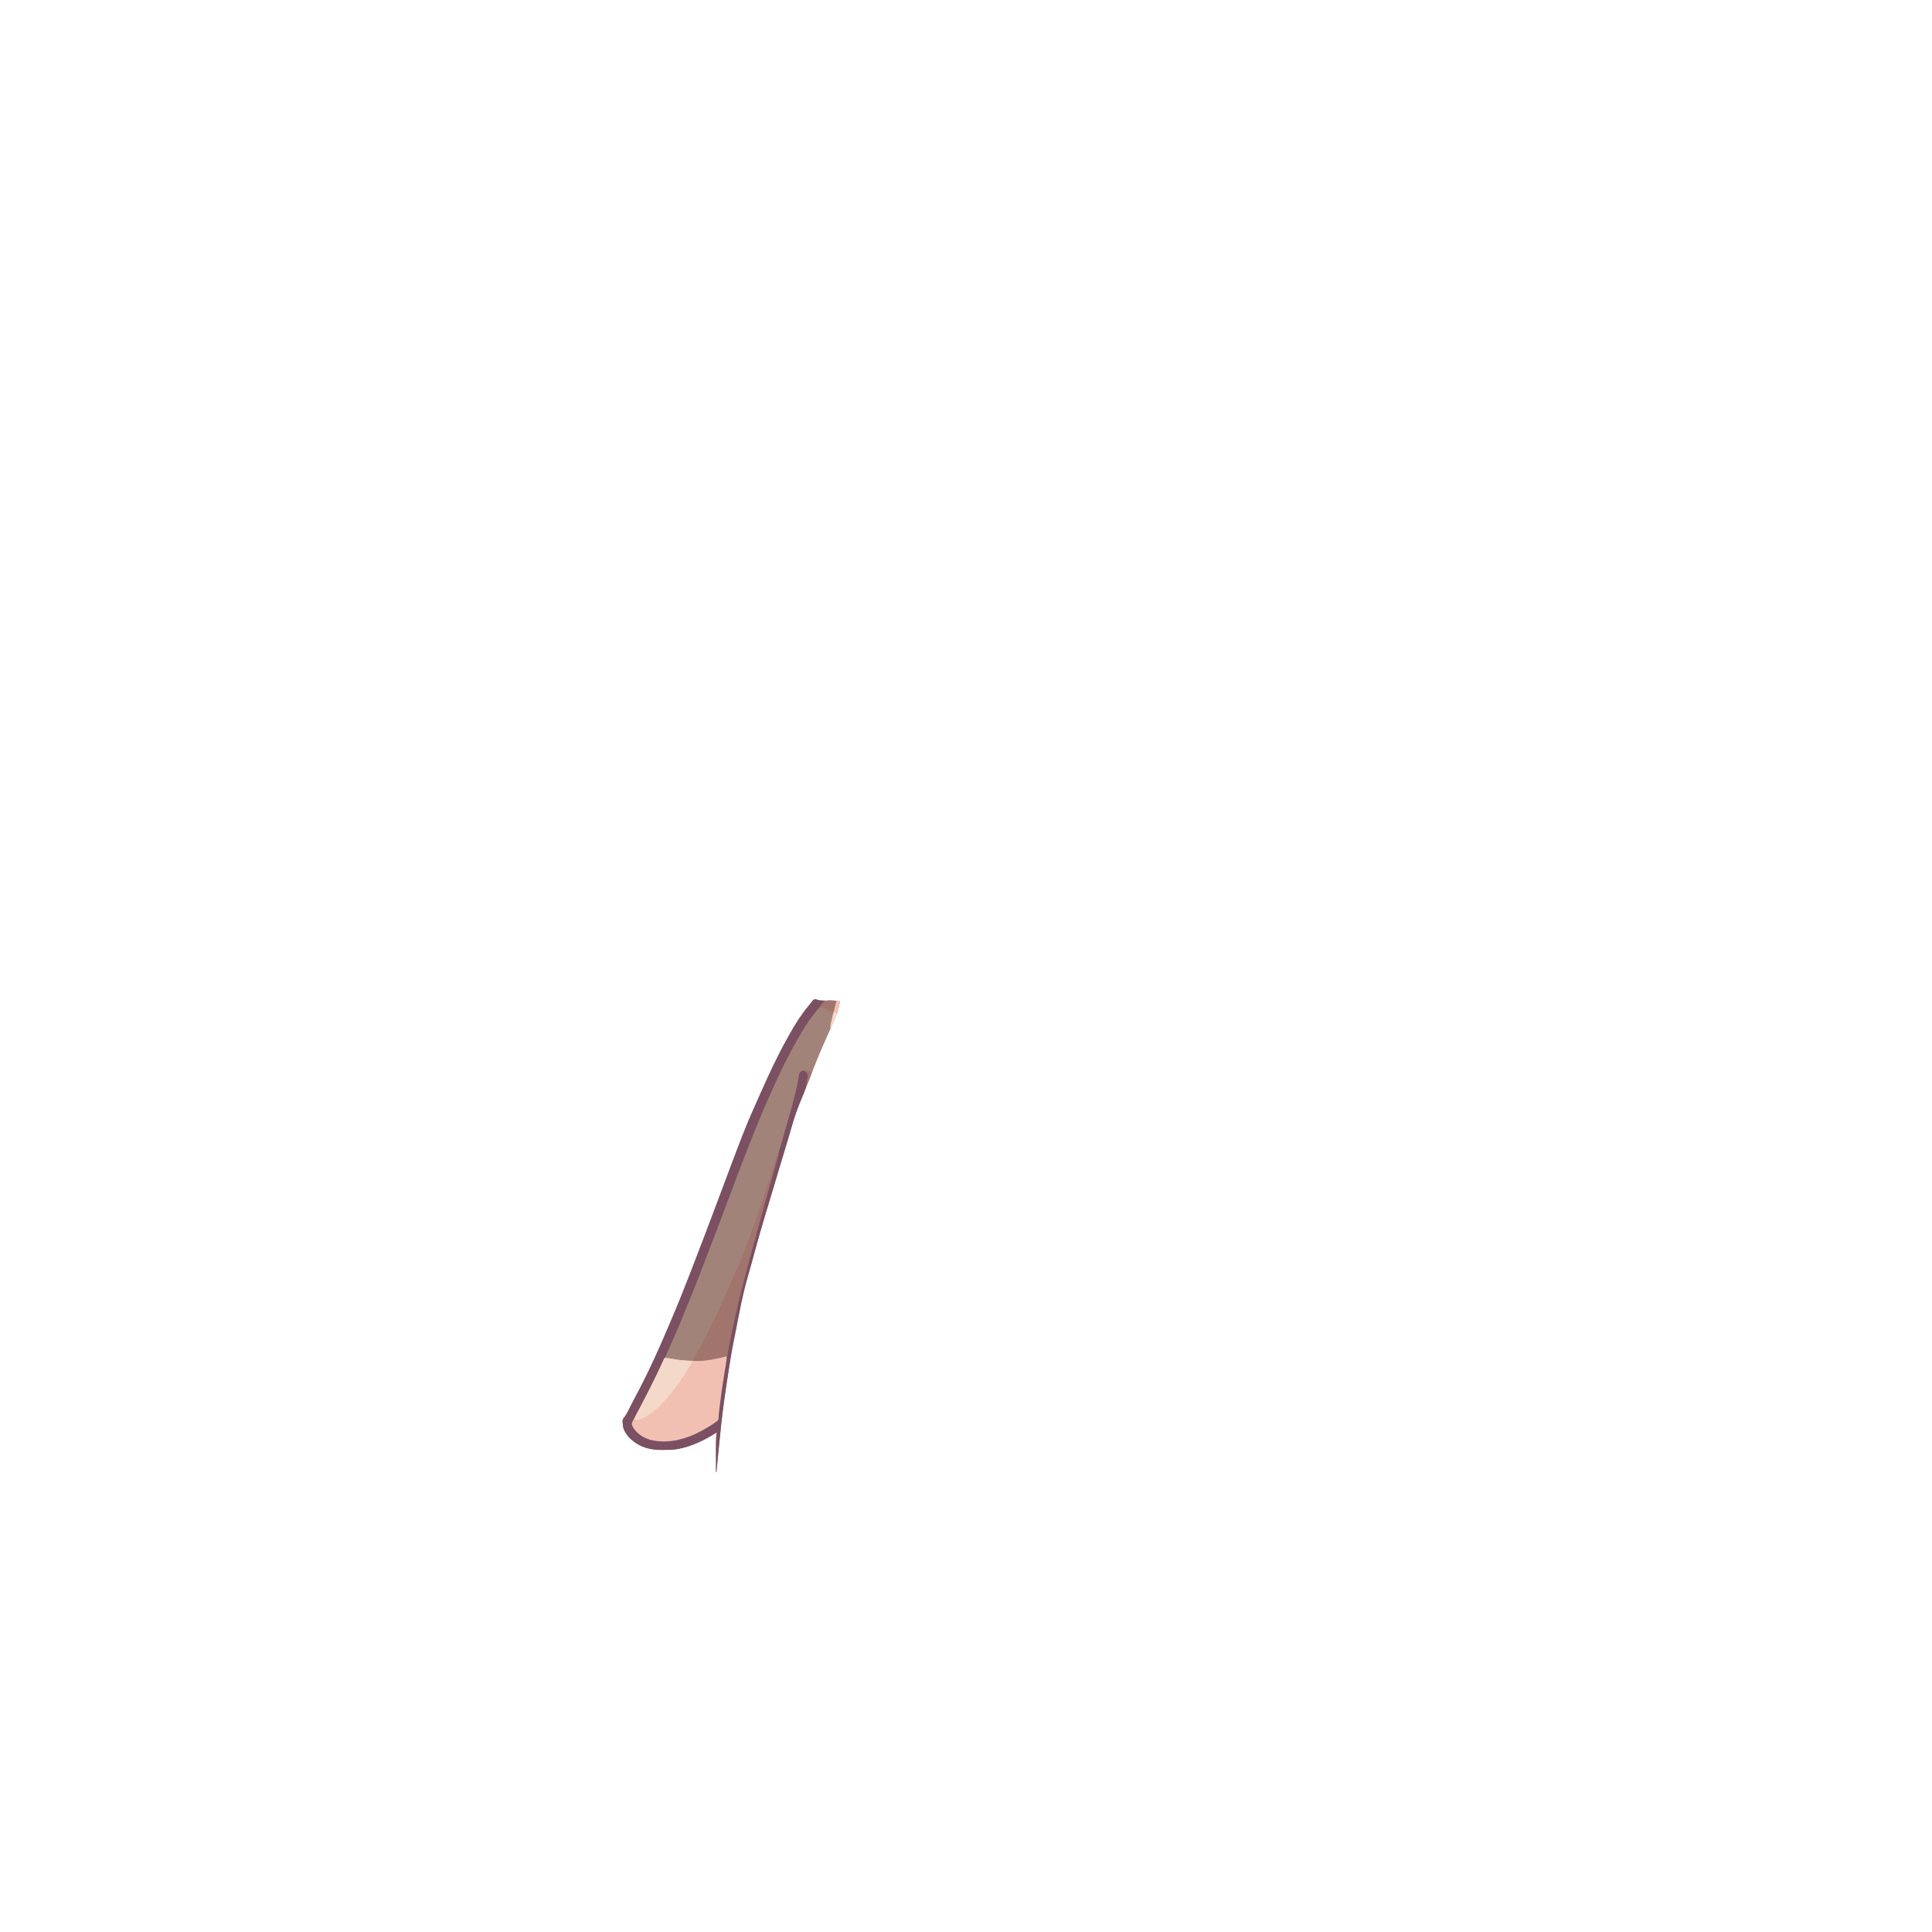
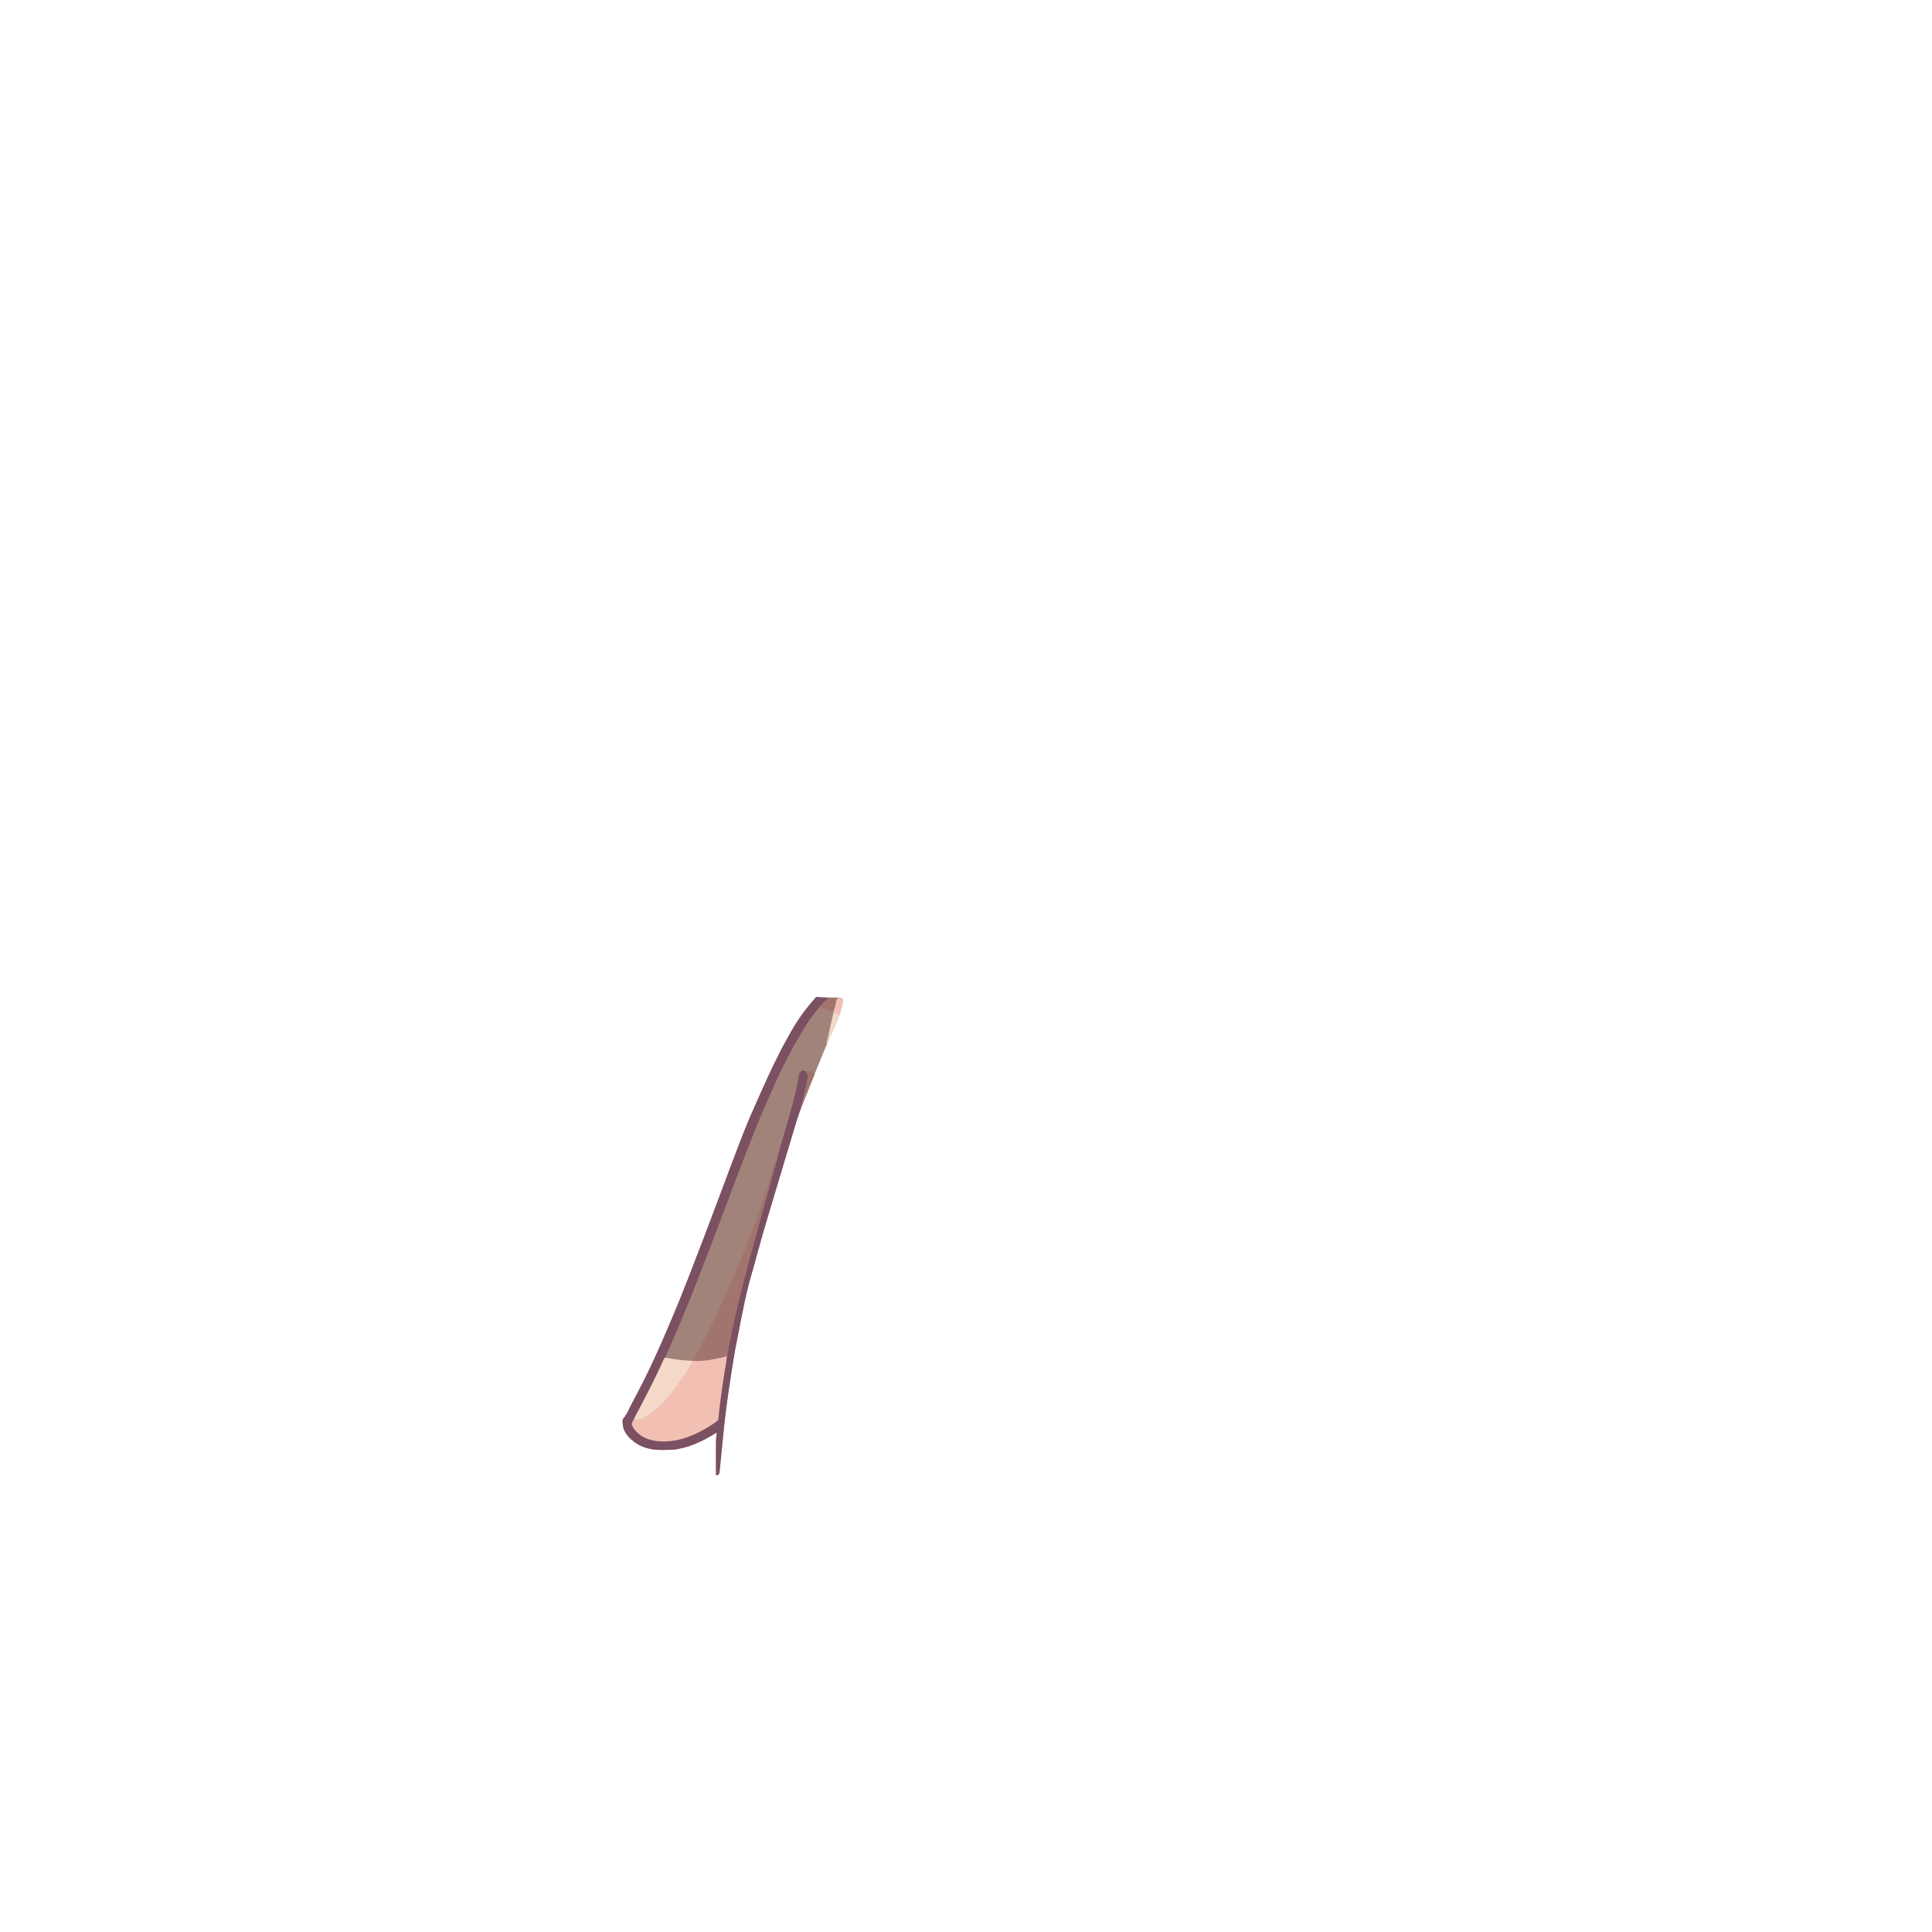
<svg xmlns="http://www.w3.org/2000/svg" version="1.1" viewBox="0 0 5000 5000" width="5000" height="5000">
-   <path d="M2110.4,2586c2.2,.6,4.4,1.3,6.6,2c5.3,1.6,10.8,1.4,16.3,1.4c.6,0,.6,0,3.5,.1c3.7,0,7.4,.1,11.1,.1c2.6,.1,5.1,.1,7.6,.1c6.2,.1,12.3,.2,18.5,.3c-2.9,21.7-10.9,41.6-20,61.4c-3.7,8.2-7.3,16.4-10.9,24.6c-1.5,3.3-2.9,6.5-4.3,9.8c-1.1,2.5-2.2,5.1-3.3,7.6c-1.8,3.9-3.5,7.8-5.2,11.7c-10.7,24.2-20.4,48.9-30.1,73.6c-3.8,9.4-7.5,18.8-11.2,28.2c-1.4,3.4-2.8,6.9-4.1,10.3c-4.2,10.6-8.4,21.1-12.8,31.7c-7.6,18.6-14.8,37-20.2,56.4c-.6,2.3-1.3,4.6-1.9,6.9c-1.4,4.7-2.7,9.3-4.1,14c-2.7,9.6-5.6,19-8.4,28.5c-1.7,5.5-3.3,10.9-5,16.4c-.2,.5-.2,.5-1,3.5c-5.1,16.7-10.2,33.5-15.2,50.3c-.2,.9-.5,1.7-.8,2.6c-2.3,7.8-4.6,15.5-6.9,23.3c-3.9,12.8-7.7,25.6-11.6,38.4c-2.2,7.3-4.4,14.7-6.6,22c-.8,2.9-1.7,5.7-2.5,8.6c-.2,.7-.5,1.4-.7,2.1c-2.4,8.2-4.9,16.4-7.4,24.6c-10.5,34.4-20.1,69-29.6,103.7c-.8,3-1.6,6-2.4,8.9c-.5,2-1.1,3.9-1.6,5.9c-3.1,11.6-6.4,23.2-9.8,34.8c-14,47.7-23,96.6-32.5,145.4c-1.4,7.3-2.9,14.6-4.4,22c-7.1,34.5-12.4,69.3-17.6,104.2c-.8,5.5-1.7,11-2.5,16.5c-6.5,42.7-11.9,85.4-16,128.4c-.6,5.8-1.2,11.6-1.8,17.4c-1.1,10.9-2.2,21.7-3.3,32.6c-.4,5-.9,10-1.4,15c-1,9.6-1.9,19.1-2.9,28.7c-.3,0-.7,0-1,0c0-10,0-20-.1-30c0-4.7,0-9.3,0-14c0-4.5,0-9,0-13.5c0-1.7,0-3.4,0-5.1c0-8.5,.1-17.1,.5-25.6c.1-.7,.1-1.4,.2-2.1c.2-4.3,.7-8.5,1.4-12.7c-1,.7-2.1,1.3-3.1,2c-30,18.8-62.8,34.8-97.9,41c-1,.2-1.9,.4-2.9,.5c-10,1.7-19.9,1.8-30,1.8c-2.9,0-5.8,0-8.6,.1c-27.3,.1-54.6-6-75.5-24.4c-.6-.5-1.2-.9-1.8-1.4c-10.3-8-20.5-22.4-22.9-35.2c-.4-3.4-.8-6.8-.9-10.2c-.1-.7-.1-.7-.3-3.9c.5-5.1,3.6-8.3,6.6-12.2c4.1-5.6,7.1-11.9,10.2-18.1c.7-1.4,1.4-2.8,2.1-4.2c1.4-2.7,2.8-5.4,4.1-8.2c2.3-4.4,4.7-8.9,7-13.3c17.2-32.5,34-65.2,49.2-98.6c1.8-4,3.7-8,5.5-11.9c11.1-23.8,21.5-47.8,31.7-71.9c2.3-5.4,4.6-10.7,6.8-16c17-39.6,33.2-79.5,48.7-119.6c2.2-5.7,4.4-11.4,6.6-17.1c22.3-57.3,44.1-114.8,65.7-172.4C1929,2917,1929,2917,1968.7,2828.2c5.7-12.8,11-24.5,16.4-36.2c.6-1.3,1.2-2.6,1.8-4c8.4-18.3,17.2-36.4,26.2-54.4c1-2.2,2.1-4.3,3.1-6.4c7.1-14.2,14.5-28,22.4-41.7c1.8-3.2,3.5-6.4,5.3-9.6c14.2-26,30.7-51.3,49.7-74c1.8-2.1,3.5-4.3,5.2-6.5c.9-1.2,1.9-2.4,2.8-3.6c.5-.6,.9-1.2,1.3-1.8c2.5-3.1,3.5-4,7.5-4Z" fill="#A28379" />
-   <path d="M2110.4,2586c2.4,.7,4.7,1.3,7,2c3.9,1.1,7.5,1.4,11.5,1.6c.7,.1,1.4,.1,2.1,.1c1.7,.1,3.3,.2,5,.3c-3.4,4.1-6.9,8-10.6,11.9c-6.4,6.8-12.4,13.8-18,21.3c-1.4,1.8-2.9,3.7-4.3,5.5c-12.7,16.6-23.6,34.3-34.1,52.3c-.5,.8-1,1.6-1.4,2.5c-22.8,38.9-43.2,79.5-61.7,120.6c-1,2.1-2,4.2-2.9,6.4c-10.7,23.4-21,46.8-31,70.5c-.3,.8-.7,1.5-1,2.3c-12.1,28.8-23.6,57.7-35,86.7c-.4,1-.8,2-1.2,3c-18.2,46.5-35.8,93.1-53.3,139.9c-7.7,20.7-15.6,41.5-23.4,62.3c-1.1,2.9-2.2,5.8-3.3,8.7c-12.8,33.7-25.8,67.4-38.8,101.1c-.4,1-.8,2-1.1,3c-31.8,81.9-64.9,163.3-101.9,243c-.3,.7-.7,1.4-1,2.2c-9.8,21.2-20.1,42.1-30.5,63c-.3,.5-.3,.5-1.7,3.3c-6.4,12.9-13,25.8-19.8,38.5c-1.4,2.7-2.8,5.5-4.2,8.2c-.5,.9-.9,1.7-1.4,2.6c-.9,1.9-1.9,3.7-2.8,5.5c-2.5,4.9-5.1,9.7-7.8,14.4c-.3,.4-.3,.4-1.6,2.7c-1,1.7-2,3.4-3,5.1c-3.2,5.7-3.2,5.7-3.1,9.7c4.9,14.7,15.9,25.2,29.4,32.1c10.3,4.9,20.3,7.9,31.5,9.7c.8,.1,1.6,.3,2.5,.4c55.4,7.1,112.1-18.9,155.7-50.9c3.8-3.2,3.3-7.6,3.7-12.2c.2-1.9,.4-3.7,.6-5.6c.1-1,.2-2,.3-3c3.6-36,8.7-71.8,14.4-107.6c.1-1,.3-2,.5-3.1c1.9-12,4-23.9,6.3-35.9c1-5.1,2-10.2,2.9-15.4c16.9-91.8,40.3-182.1,65.1-273.7c2.3-8.3,4.1-15.1,6-22c.3-1,.5-1.9,.8-2.9c14.8-54.4,29.9-108.7,45.3-162.9c1-3.5,2-6.9,2.9-10.4c5.3-18.5,10.6-37.1,15.8-55.6c.6-2.1,1.2-4.1,1.8-6.2c2.3-7.9,4.5-15.9,6.8-23.8c.7-2.4,1.4-4.8,2-7.3c3.4-11.9,6.9-23.8,10.4-35.8c2.3-7.9,4.5-15.8,6.7-23.7c.3-1,.6-2.1,.9-3.1c.8-3.3,1.7-6.5,2.6-9.8c.3-1.1,.6-2.3,.9-3.4c5.5-20.4,10.9-40.8,14.2-61.7c.1-1,.3-2.1,.5-3.1c.2-1.9,.5-3.7,.7-5.6c.9-5.5,2.5-8.2,6.9-11.7c2.9-1.6,4.6-1.7,7.8-1c4,2.1,6.4,3.8,8,8c3.1,21.6-6.9,43.9-15.1,63.2c-11.4,26.5-20.4,53.3-28.2,81.1c-2.9,10.5-6,20.9-9.2,31.4c-1.7,5.4-3.3,10.9-5,16.4c-.2,.5-.2,.5-1,3.5c-5.1,16.7-10.2,33.5-15.2,50.3c-.2,.9-.5,1.7-.8,2.6c-2.3,7.8-4.6,15.5-6.9,23.3c-3.9,12.8-7.7,25.6-11.6,38.4c-2.2,7.3-4.4,14.7-6.6,22c-.8,2.9-1.7,5.7-2.5,8.6c-.2,.7-.5,1.4-.7,2.1c-2.4,8.2-4.9,16.4-7.4,24.6c-10.5,34.4-20.1,69-29.6,103.7c-.8,3-1.6,6-2.4,8.9c-.5,2-1.1,3.9-1.6,5.9c-3.1,11.6-6.4,23.2-9.8,34.8c-14,47.7-23,96.6-32.5,145.4c-1.4,7.3-2.9,14.6-4.4,22c-7.1,34.5-12.4,69.3-17.6,104.2c-.8,5.5-1.7,11-2.5,16.5c-6.5,42.7-11.9,85.4-16,128.4c-.6,5.8-1.2,11.6-1.8,17.4c-1.1,10.9-2.2,21.7-3.3,32.6c-.4,5-.9,10-1.4,15c-1,9.6-1.9,19.1-2.9,28.7c-.3,0-.7,0-1,0c0-10,0-20-.1-30c0-4.7,0-9.3,0-14c0-4.5,0-9,0-13.5c0-1.7,0-3.4,0-5.1c0-8.5,.1-17.1,.5-25.6c.1-.7,.1-1.4,.2-2.1c.2-4.3,.7-8.5,1.4-12.7c-1,.7-2.1,1.3-3.1,2c-30,18.8-62.8,34.8-97.9,41c-1,.2-1.9,.4-2.9,.5c-10,1.7-19.9,1.8-30,1.8c-2.9,0-5.8,0-8.6,.1c-27.3,.1-54.6-6-75.5-24.4c-.6-.5-1.2-.9-1.8-1.4c-10.3-8-20.5-22.4-22.9-35.2c-.4-3.4-.8-6.8-.9-10.2c-.1-.7-.1-.7-.3-3.9c.5-5.1,3.6-8.3,6.6-12.2c4.1-5.6,7.1-11.9,10.2-18.1c.7-1.4,1.4-2.8,2.1-4.2c1.4-2.7,2.8-5.4,4.1-8.2c2.3-4.4,4.7-8.9,7-13.3c17.2-32.5,34-65.2,49.2-98.6c1.8-4,3.7-8,5.5-11.9c11.1-23.8,21.5-47.8,31.7-71.9c2.3-5.4,4.6-10.7,6.8-16c17-39.6,33.2-79.5,48.7-119.6c2.2-5.7,4.4-11.4,6.6-17.1c22.3-57.3,44.1-114.8,65.7-172.4C1929,2917,1929,2917,1968.7,2828.2c5.7-12.8,11-24.5,16.4-36.2c.6-1.3,1.2-2.6,1.8-4c8.4-18.3,17.2-36.4,26.2-54.4c1-2.2,2.1-4.3,3.1-6.4c7.1-14.2,14.5-28,22.4-41.7c1.8-3.2,3.5-6.4,5.3-9.6c14.2-26,30.7-51.3,49.7-74c1.8-2.1,3.5-4.3,5.2-6.5c.9-1.2,1.9-2.4,2.8-3.6c.5-.6,.9-1.2,1.3-1.8c2.5-3.1,3.5-4,7.5-4Z" fill="#7B5062" />
+   <path d="M2116.4,2580.4c.7,.1,1.4,.2,2.2,.3c4.8,.6,9.7,.5,14.6,.5c2.3,.1,4.7,.1,7.1,.1c3.6,.1,7.3,.1,11,.2c3.6,0,7.2,.1,10.8,.1c1.1,0,2.2,0,3.3,0c10.1,.2,10.1,.2,14.6,2.4c4.4,8.2-.4,18.7-2.7,27.1c-.4,1.3-.7,2.5-1.1,3.8c-4.1,14.8-10.1,28.7-16.3,42.7c-.7,1.6-1.4,3.1-2.1,4.7c-.3,.8-.7,1.6-1.1,2.4c-.7,1.8-1.5,3.6-2.3,5.3c-2.5,5.6-4.9,11.2-7.5,16.8c-12.1,27-23.4,54.4-34.3,81.9c-3.5,8.9-7,17.7-10.5,26.6c-.9,2.1-1.8,4.3-2.7,6.5c-4.8,12.2-9.7,24.4-14.7,36.5c-14.7,35-26,70.4-36.5,106.7c-3.6,12.6-7.4,25.1-11.2,37.6c-1.8,6-3.6,12.1-5.4,18.2c-.8,2.4-1.5,4.9-2.3,7.4c-.1,.6-.3,1.2-.5,1.9c-3.5,11.6-7,23.1-10.4,34.7c-1.6,5.3-3.2,10.6-4.8,15.8c-4.2,14-8.4,28.1-12.6,42.1c-1.5,5-3,10.1-4.6,15.2c-.6,2-1.2,4-1.8,6c-.3,1-.6,2-.9,3c-1.8,6.2-3.7,12.3-5.5,18.4c-10.6,34.8-20.4,69.8-30,104.9c-.8,3-1.6,6-2.4,8.9c-.5,2-1.1,3.9-1.6,5.9c-3.1,11.6-6.4,23.2-9.8,34.8c-14,47.7-23,96.6-32.5,145.4c-1.4,7.3-2.9,14.6-4.4,22c-7.1,34.5-12.4,69.3-17.6,104.2c-.8,5.5-1.7,11-2.5,16.5c-6.5,42.7-11.9,85.4-16,128.4c-.6,5.8-1.2,11.5-1.7,17.3c-.8,8-1.6,16-2.4,24c-.1,.4-.1,.4-.3,2.8c-.5,4.8-.9,9.6-1.4,14.4c-.5,4.8-.9,9.7-1.4,14.5c-.2,1.8-.4,3.6-.5,5.4c-.3,2.5-.5,5-.8,7.4c0,.4,0,.4-.2,2.2c-.8,8-.8,8-2.7,11.7c-3.6,1.4-3.6,1.4-7,2c0-11,0-22.1-.1-33.1c0-5.2,0-10.3,0-15.4c0-5,0-10,0-14.9c0-1.9,0-3.8,0-5.7c0-14,0-28,2.1-41.9c-1,.7-2.1,1.3-3.1,2c-30,18.8-62.8,34.8-97.9,41c-1,.2-1.9,.4-2.9,.5c-10,1.7-19.9,1.8-30,1.8c-2.9,0-5.8,0-8.6,.1c-27.3,.1-54.6-6-75.5-24.4c-.6-.5-1.2-.9-1.8-1.4c-10.3-8-20.5-22.4-22.9-35.2c-.4-3.4-.8-6.8-.9-10.2c-.1-.7-.1-.7-.3-3.9c.5-5.1,3.6-8.3,6.6-12.2c4.1-5.6,7.1-11.9,10.2-18.1c.7-1.4,1.4-2.8,2.1-4.2c1.4-2.7,2.8-5.4,4.1-8.2c2.3-4.4,4.7-8.9,7-13.3c17.2-32.5,34-65.2,49.2-98.6c1.8-4,3.7-8,5.5-11.9c11.1-23.8,21.5-47.8,31.7-71.9c2.3-5.4,4.6-10.7,6.8-16c17-39.6,33.2-79.5,48.7-119.6c2.2-5.7,4.4-11.4,6.6-17.1c22.3-57.3,44.1-114.8,65.7-172.4C1929,2917,1929,2917,1968.7,2828.2c5.7-12.8,11-24.5,16.4-36.2c.6-1.3,1.2-2.6,1.8-4c8.4-18.3,17.2-36.4,26.2-54.4c1-2.2,2.1-4.3,3.1-6.4c7.1-14.2,14.5-28,22.4-41.7c1.8-3.2,3.5-6.4,5.3-9.6c16.4-30.1,36.1-58.2,58.4-84.3c.4-.6,.9-1.1,1.5-1.7c.9-1.2,1.9-2.3,2.8-3.3c1.3-1.5,2.5-3,3.8-4.6c2.6-2,2.6-2,6-1.6Z" fill="#A28379" />
+   <path d="M2116.6,2580.2c.3,0,.3,0,2,.4c2.8,.5,5.4,.6,8.2,.7c.5,0,.5,0,3.1,.1c1,.1,2,.1,3.1,.2c.5,0,.5,0,3.2,.1c2.6,.1,5.2,.2,7.8,.3c-1.5,3.1-2.8,4.9-5.5,7.1c-7.9,6.7-14.8,14-21.2,22.1c-1.8,2.2-3.7,4.4-5.7,6.6c-3.6,4.1-7,8.5-10.2,13c-.3,.4-.3,.4-1.8,2.4c-11.2,15.3-21,31.5-30.6,47.8c-.5,.8-1,1.6-1.4,2.5c-22.8,38.9-43.2,79.5-61.7,120.6c-1,2.1-2,4.2-2.9,6.4c-10.7,23.4-21,46.8-31,70.5c-.3,.8-.7,1.5-1,2.3c-12.1,28.8-23.6,57.7-35,86.7c-.4,1-.8,2-1.2,3c-18.2,46.5-35.8,93.1-53.3,139.9c-7.7,20.7-15.6,41.5-23.4,62.3c-1.1,2.9-2.2,5.8-3.3,8.7c-12.8,33.7-25.8,67.4-38.8,101.1c-.4,1-.8,2-1.1,3c-31.8,81.9-64.9,163.3-101.9,243c-.3,.7-.7,1.4-1,2.2c-9.8,21.2-20.1,42.1-30.5,63c-.3,.5-.3,.5-1.7,3.3c-6.4,12.9-13,25.8-19.8,38.5c-1.4,2.7-2.8,5.5-4.2,8.2c-.5,.9-.9,1.7-1.4,2.6c-.9,1.9-1.9,3.7-2.8,5.5c-2.5,4.9-5.1,9.7-7.8,14.4c-.3,.4-.3,.4-1.6,2.7c-1,1.7-2,3.4-3,5.1c-3.2,5.7-3.2,5.7-3.1,9.7c4.9,14.7,15.9,25.2,29.4,32.1c10.3,4.9,20.3,7.9,31.5,9.7c.8,.1,1.6,.3,2.5,.4c55.4,7.1,112.1-18.9,155.7-50.9c3.8-3.2,3.3-7.6,3.7-12.2c.2-1.9,.4-3.7,.6-5.6c.1-1,.2-2,.3-3c3.6-36,8.7-71.8,14.4-107.6c.1-1,.3-2,.5-3.1c1.9-12,4-23.9,6.3-35.9c1-5.1,2-10.2,2.9-15.4c16.9-91.8,40.3-182.1,65.1-273.7c2.3-8.3,4.1-15.1,6-22c.3-1,.5-1.9,.8-2.9c14.8-54.4,29.9-108.7,45.3-162.9c1-3.5,2-6.9,2.9-10.4c5.3-18.5,10.6-37.1,15.8-55.6c.6-2.1,1.2-4.1,1.8-6.2c2.3-7.9,4.5-15.9,6.8-23.8c.7-2.4,1.4-4.8,2-7.3c3.4-11.9,6.9-23.8,10.4-35.8c2.3-7.9,4.5-15.8,6.7-23.7c.3-1,.6-2.1,.9-3.1c.8-3.3,1.7-6.5,2.6-9.8c.3-1.1,.6-2.3,.9-3.4c5.5-20.4,10.9-40.8,14.2-61.7c.1-1,.3-2.1,.5-3.1c.2-1.9,.5-3.7,.7-5.6c.9-5.5,2.5-8.2,6.9-11.7c2.9-1.6,4.6-1.7,7.8-1c4,2.1,6.4,3.8,8,8c.9,9.5-.5,18.7-2.4,28c-.1,.6-.2,1.3-.4,1.9c-3.1,15.9-7.3,31.6-11.6,47.2c-.9,3.3-1.8,6.6-2.6,10c-.9,3.8-2.3,7.4-3.7,11.1c-3.4,8.8-6.1,17.8-8.8,26.8c-.9,3.1-1.9,6.3-2.8,9.4c-1,3.6-2.1,7.1-3.1,10.7c-3.1,10.1-6.1,20.3-9.2,30.5c-.2,.8-.5,1.6-.7,2.5c-1.3,4.2-2.5,8.3-3.8,12.5c-2.3,7.8-4.6,15.5-7,23.3c-1.3,4.3-2.6,8.6-3.9,13c-.5,1.7-1,3.4-1.5,5.1c-3,9.9-3,9.9-3.7,12.3c-.5,1.5-.9,3.1-1.4,4.7c-1.1,3.8-2.3,7.7-3.5,11.5c-1.9,6.7-3.9,13.3-5.9,20c-1.1,3.5-2.2,7.1-3.2,10.6c-.1,.4-.1,.4-.7,2.1c-3,10.1-6,20.3-9.1,30.4c-1.5,5.1-3,10.2-4.6,15.3c-.6,2-1.2,4-1.8,6c-.3,1-.6,2-.9,3c-1.8,6.2-3.7,12.3-5.5,18.4c-10.6,34.8-20.4,69.8-30,104.9c-.8,3-1.6,6-2.4,8.9c-.5,2-1.1,3.9-1.6,5.9c-3.1,11.6-6.4,23.2-9.8,34.8c-14,47.7-23,96.6-32.5,145.4c-1.4,7.3-2.9,14.6-4.4,22c-7.1,34.5-12.4,69.3-17.6,104.2c-.8,5.5-1.7,11-2.5,16.5c-6.5,42.7-11.9,85.4-16,128.4c-.6,5.8-1.2,11.5-1.7,17.3c-.8,8-1.6,16-2.4,24c-.1,.4-.1,.4-.3,2.8c-.5,4.8-.9,9.6-1.4,14.4c-.5,4.8-.9,9.7-1.4,14.5c-.2,1.8-.4,3.6-.5,5.4c-.3,2.5-.5,5-.8,7.4c0,.4,0,.4-.2,2.2c-.8,8-.8,8-2.7,11.7c-3.6,1.4-3.6,1.4-7,2c0-11,0-22.1-.1-33.1c0-5.2,0-10.3,0-15.4c0-5,0-10,0-14.9c0-1.9,0-3.8,0-5.7c0-14,0-28,2.1-41.9c-1,.7-2.1,1.3-3.1,2c-30,18.8-62.8,34.8-97.9,41c-1,.2-1.9,.4-2.9,.5c-10,1.7-19.9,1.8-30,1.8c-2.9,0-5.8,0-8.6,.1c-27.3,.1-54.6-6-75.5-24.4c-.6-.5-1.2-.9-1.8-1.4c-10.3-8-20.5-22.4-22.9-35.2c-.4-3.4-.8-6.8-.9-10.2c-.1-.7-.1-.7-.3-3.9c.5-5.1,3.6-8.3,6.6-12.2c4.1-5.6,7.1-11.9,10.2-18.1c.7-1.4,1.4-2.8,2.1-4.2c1.4-2.7,2.8-5.4,4.1-8.2c2.3-4.4,4.7-8.9,7-13.3c17.2-32.5,34-65.2,49.2-98.6c1.8-4,3.7-8,5.5-11.9c11.1-23.8,21.5-47.8,31.7-71.9c2.3-5.4,4.6-10.7,6.8-16c17-39.6,33.2-79.5,48.7-119.6c2.2-5.7,4.4-11.4,6.6-17.1c22.3-57.3,44.1-114.8,65.7-172.4C1929,2917,1929,2917,1968.7,2828.2c5.7-12.8,11-24.5,16.4-36.2c.6-1.3,1.2-2.6,1.8-4c8.4-18.3,17.2-36.4,26.2-54.4c1-2.2,2.1-4.3,3.1-6.4c7.1-14.2,14.5-28,22.4-41.7c1.8-3.2,3.5-6.4,5.3-9.6c16.4-30.1,36.1-58.2,58.4-84.3c.4-.6,.9-1.1,1.5-1.7c.9-1.2,1.9-2.3,2.8-3.3c1.3-1.5,2.5-3,3.8-4.6c2.6-2,2.6-2,6.2-1.8Z" fill="#7B5062" />
  <path d="M1881,3510c-.5,8.7-1.7,17.1-3.2,25.7c-.7,3.9-1.4,7.9-2.1,11.9c-.1,.8-.2,1.7-.4,2.5c-4.7,28.3-8.8,56.6-12.2,85c-.1,1.3-.3,2.5-.4,3.8c-.5,3.6-.9,7.3-1.3,10.9c-.1,1-.3,2.1-.4,3.2c-.7,6.2-1.3,12.3-1.6,18.5c-.4,2.5-.4,2.5-2.5,5.4c-1,.7-1.9,1.4-2.9,2.1c-.5,.4-1.1,.8-1.6,1.2c-1.9,1.4-3.8,2.7-5.6,4c-.7,.5-1.4,.9-2.2,1.4c-7.6,5.2-15.5,9.9-23.6,14.4c-.7,.4-1.4,.8-2.1,1.2c-40.8,22.8-90.7,37.2-137.1,24.7c-13.2-4.1-24.1-10.1-33.8-19.9c-.7-.7-1.5-1.4-2.2-2.2c-5-5.2-8.9-10.8-10.8-17.8c.5-4,1.9-7,3.9-10.6c.5-1.1,1.1-2.2,1.8-3.3c.3-.6,.6-1.2,.9-1.8c1.7-3.1,3.4-6.3,5.1-9.4c.4-.7,.8-1.3,1.1-2c3.7-6.8,7.3-13.8,10.9-20.7c7.3-14.3,7.3-14.3,10.1-19.6c15.1-28.5,29.6-57.5,42.9-86.9c1.9-4,3.7-8,5.6-11.9c.3-.6,.3-.6,1.6-3.5c.4-.8,.7-1.5,1.1-2.3c8.7,.8,17.4,2.4,26,3.8c43.3,7.5,86.8,3.8,129.1-7.4c1.9-.4,1.9-.4,5.9-.4Z" fill="#F1C0B2" />
  <path d="M2012,2990c.3,.2,.3,.2,2,1c-.2,.8-.5,1.7-.7,2.6c-23.7,83.7-47.1,167.5-70,252.8c-6.4,23.7-12.4,46.2-18.2,68.7c-.3,1.3-.6,2.5-.9,3.8c-3.4,13-6.7,26-10,39.1c-.2,1.1-.5,2.2-.8,3.4c-2.4,9.5-4.7,19-6.8,28.6c-.8,3.6-1.7,7.2-2.5,10.9c-8.4,36.8-16.4,73.8-22.1,111.1c-.3-.7-.7-1.3-1-2c-.8,.2-1.6,.4-2.4,.6c-24.6,6-49.3,11.7-74.7,11.5c-.6,0-.6,0-3.2-.1c-2.6,0-5.1,0-7.7,0c1.4-3.8,3.1-7.3,5.1-10.8c.6-1.2,1.2-2.3,1.8-3.5c.7-1.2,1.3-2.4,2-3.6c.7-1.3,1.3-2.6,2-3.8c3.1-5.7,6.1-11.4,9.3-17.1c7.5-13.5,14.4-27.3,21.3-41.1c1.9-3.9,3.8-7.7,5.7-11.5c.3-.6,.6-1.2,.9-1.8c1.8-3.6,3.6-7.1,5.4-10.7c7.2-14.2,13.9-28.5,20.6-43c.6-1.4,1.2-2.9,1.9-4.3c23-50.3,44.6-101.4,64.6-153.1c1-2.7,2.1-5.4,3.1-8.1c12.4-31.9,24.3-64.1,35.3-96.6c.4-1.3,.9-2.6,1.3-3.9c8.5-24.9,16.2-49.9,23.7-75.1c1.8-5.9,3.6-11.9,5.4-17.8c.6-2.3,1.3-4.6,2-6.9c2-6.7,4.1-13.1,7.6-19.3Z" fill="#A1756D" />
  <path d="M1720,3514c8.7,.8,17.4,2.4,26,3.8c11.8,2.1,23.2,3.3,35.1,3.8c.8,0,1.7,.1,2.5,.1c.4,0,.4,0,2.4,.1c2,.2,2,.2,5,1.2c-1.6,6.1-4.8,11.1-8.1,16.4c-.3,.5-.3,.5-1.9,3c-14.1,22.9-29.2,45.1-46.5,65.8c-1.4,1.7-2.8,3.4-4.2,5.1c-14.1,17.1-30.1,33.2-48.3,45.7c-.3,.2-.3,.2-1.9,1.3c-10,6.9-20.4,13.9-32.8,13.8c-1,0-2-.1-3-.1c-.4,0-.4,0-2.3,0c.5-4.9,2-8.4,4.3-12.7c.4-.6,.7-1.2,1.1-1.9c.7-1.4,1.5-2.8,2.2-4.1c2.1-3.9,4.1-7.7,6.2-11.5c.2-.4,.2-.4,1.3-2.4c4.7-8.9,9.3-17.7,13.8-26.6c.5-.9,.9-1.7,1.3-2.5c13.6-26.6,27.1-53.3,39.5-80.5c1.8-4,3.7-8,5.6-12c.3-.6,.3-.6,1.6-3.5c.4-.8,.7-1.5,1.1-2.3Z" fill="#F5D9C8" />
-   <path d="M2165,2590c-1.2,6.6-2.3,13.1-3.9,19.6c-.1,.7-.3,1.4-.4,2.1c-1.2,4.9-1.2,4.9-3.3,6.7c-3.6,.9-6.3-.6-9.6-2c-.7-.3-1.3-.6-2-.9c-2.2-1-4.4-1.9-6.5-2.9c-1.5-.6-3-1.2-4.5-1.9c-3.6-1.5-7.2-3.1-10.8-4.7c0-5.5,2.2-8,5.7-11.9c8.8-7.9,24.3-4.9,35.3-4.1Z" fill="#A1756D" />
-   <path d="M2165,2590c3,0,5.9,0,9,0c-2.1,18.6-8.8,36.7-16.4,53.7c-.3,.7-.6,1.4-.9,2.1c-5.2,11.7-5.2,11.7-7.7,14.2c.6-7.7,2.3-15,4.1-22.5c.2-.6,.2-.6,1-3.8c.6-2.7,1.2-5.3,1.9-8c.8-3.4,1.7-6.8,2.5-10.2c.8-3.3,1.6-6.6,2.4-9.8c.3-1.3,.6-2.5,.9-3.7c.1-.6,.1-.6,.8-3.5c.1-.5,.1-.5,.8-3c.4-1.9,1-3.7,1.6-5.5Z" fill="#F1C1B3" />
-   <path d="M2084,2772c11.5-.4,11.5-.4,17,2c-.7,4.5-2.3,8.5-3.9,12.7c-.3,.7-.6,1.5-.9,2.2c-.9,2.3-1.8,4.6-2.8,6.9c-.6,1.6-1.2,3.1-1.8,4.7c-1.5,3.8-3.1,7.7-4.6,11.5c-1.2-4.1-.5-6.7,.4-10.9c3.9-17.6,3.9-17.6,.2-24.9c-1.6-2.2-1.6-2.2-3.6-4.2Z" fill="#9F746D" />
-   <path d="M2158,2620c2.3,.7,4.6,1.3,7,2c-.5,5.3-1.9,9.6-4.2,14.5c-.3,.6-.6,1.3-.9,2c-1,2.2-2,4.3-3,6.4c-.6,1.5-1.3,3-2,4.4c-1.6,3.6-3.2,7.1-4.9,10.7c-1.6-4.1-.4-7.9,.6-12c.2-.8,.4-1.5,.6-2.3c.3-1.7,.7-3.3,1.1-4.9c.6-2.5,1.1-5,1.7-7.5c.4-1.5,.8-3.1,1.1-4.7c.2-.7,.4-1.5,.5-2.3c1.3-5.2,1.3-5.2,2.4-6.3Z" fill="#F5D9C8" />
+   <path d="M2170.1,2582.8c.7,0,1.5,0,2.3,0c.4,0,.4,0,2.4,0c2.2,.2,2.2,.2,5.2,1.2c4.1,8.6-.4,18.5-2.7,27.1c-.4,1.3-.7,2.5-1.1,3.8c-4.2,15.3-10.5,29.5-16.9,44c-1.2,2.7-2.4,5.5-3.6,8.2c-.8,1.8-1.6,3.6-2.4,5.4c-3.2,7.2-6.3,14.4-9.4,21.6c-.4,.9-.8,1.8-1.3,2.8c-.8,2-1.7,4.1-2.6,6.1c-1.4-3.8-.5-6.4,.6-10.3c1.9-6.6,3.4-13.1,4.9-19.8c.2-1,.4-2,.6-3c.7-3,1.3-6,2-9.1c.8-4,1.7-8.1,2.6-12.1c.2-.9,.4-1.9,.6-2.9c1.3-5.9,2.6-11.7,4.2-17.6c.5-2.1,.8-4.2,1-6.4c.4-3,.8-5,1.8-7.8c2.4-6.8,3.9-13.7,5.5-20.7c.3-1.1,.5-2.1,.8-3.2c.2-.9,.4-1.8,.7-2.8c.9-2.9,1.7-4.2,4.8-4.5Z" fill="#F5D9C8" />
+   <path d="M2144,2582c10,0,20,0,30,0c0,.3,0,.7,0,1c-2.3,.7-4.6,1.3-7,2c-.2,1-.4,1.9-.7,2.9c-.8,3.6-1.6,7.1-2.5,10.7c-.4,1.5-.7,3-1.1,4.6c-.5,2.2-1,4.4-1.6,6.6c-.1,.7-.3,1.4-.4,2.1c-.7,2.8-1.3,4.7-3.4,6.7c-3.6,.6-6.3-.8-9.5-2.2c-.7-.3-1.3-.6-2-.9c-2.2-1-4.4-1.9-6.5-2.9c-1.5-.6-3-1.2-4.5-1.9c-3.6-1.5-7.2-3.1-10.8-4.7c0-4,0-4,1.4-5.9c.7-.7,1.4-1.3,2-2c.7-.7,1.5-1.4,2.2-2.1c.7-.8,1.5-1.5,2.3-2.2c.7-.8,1.5-1.5,2.2-2.3c5.6-5.5,5.6-5.5,7.9-5.5c.7-1.3,1.3-2.6,2-4Z" fill="#A1756E" />
+   <path d="M2084,2772c9-1,15.4,1.1,23,6c.2,.3,.2,.3,1,2c-.9,2.7-1.9,5.4-3,8c-.3,.9-.7,1.7-1,2.5c-1.1,2.8-2.2,5.5-3.3,8.3c-.8,1.9-1.6,3.8-2.3,5.7c-2,5-4.1,10-6.1,15c-2.1,5.2-4.1,10.3-6.2,15.4c-4,10-8,20.1-12.1,30.1c-1.3-3.9-.2-6.7,.9-10.5c.4-1.6,.8-3.1,1.3-4.7c.2-.8,.4-1.6,.7-2.5c3.6-13.3,7.1-26.7,9.7-40.3c.3-1.2,.5-2.4,.8-3.7c3.8-20,3.8-20,.2-27.1c-1.6-2.2-1.6-2.2-3.6-4.2Z" fill="#A0746C" />
+   <path d="M2170.1,2582.8c.7,0,1.5,0,2.3,0c.4,0,.4,0,2.4,0c2.2,.2,2.2,.2,5.2,1.2c4,8.5-.2,17.8-2.5,26.3c-.3,1.2-.6,2.4-1,3.6c-2.4,8.8-2.4,8.8-3.5,11.1c-3.7-.5-7.2-1.3-10.8-2.4c-.8-.2-1.6-.4-2.3-.7c-.7-.3-1.3-.6-1.9-.9c-1.1-3.3-.9-3.8,.2-6.9c2.5-6.8,4-13.8,5.6-20.8c.3-1.1,.5-2.1,.8-3.2c.1-.4,.1-.4,.7-2.8c.9-2.9,1.7-4.2,4.8-4.5Z" fill="#F1C0B2" />
  <path d="M1752,3720c.3,.7,.7,1.3,1,2c-1.3,2.6-1.3,2.6-3,5c-.7,0-1.3,0-2,0c1.2-2.5,2.5-4.7,4-7Z" fill="#F4D0C1" />
</svg>
